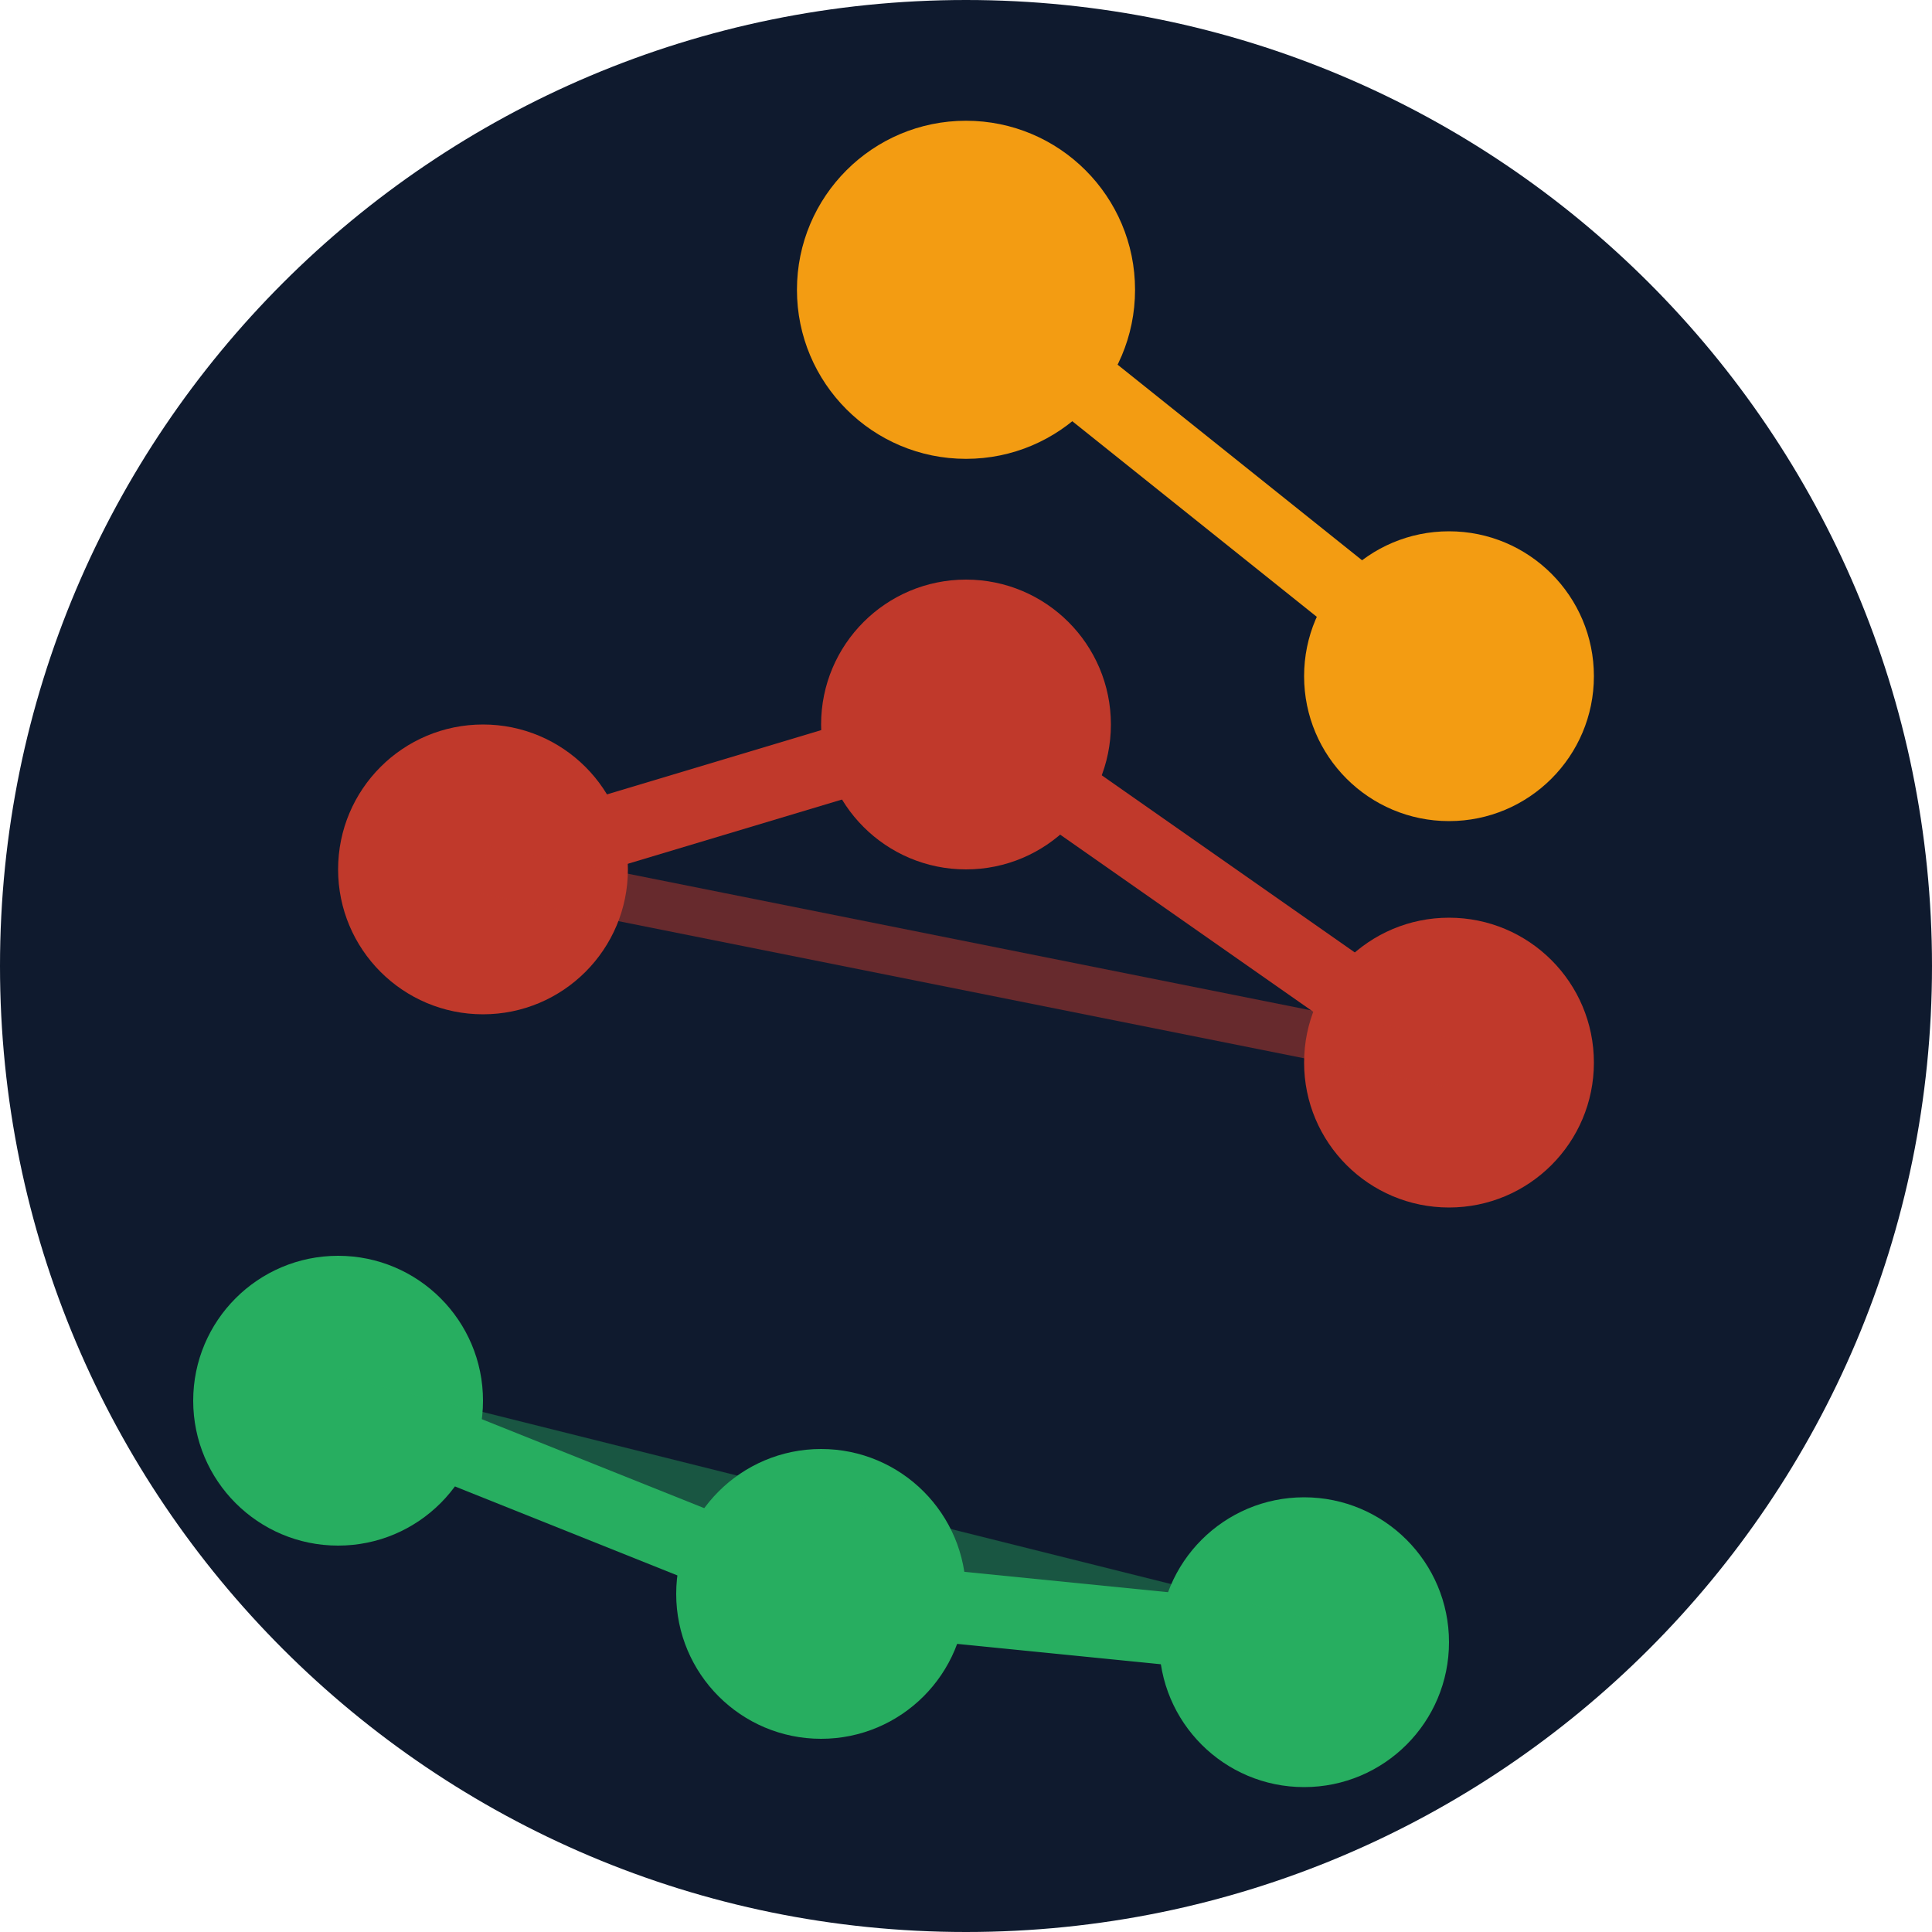
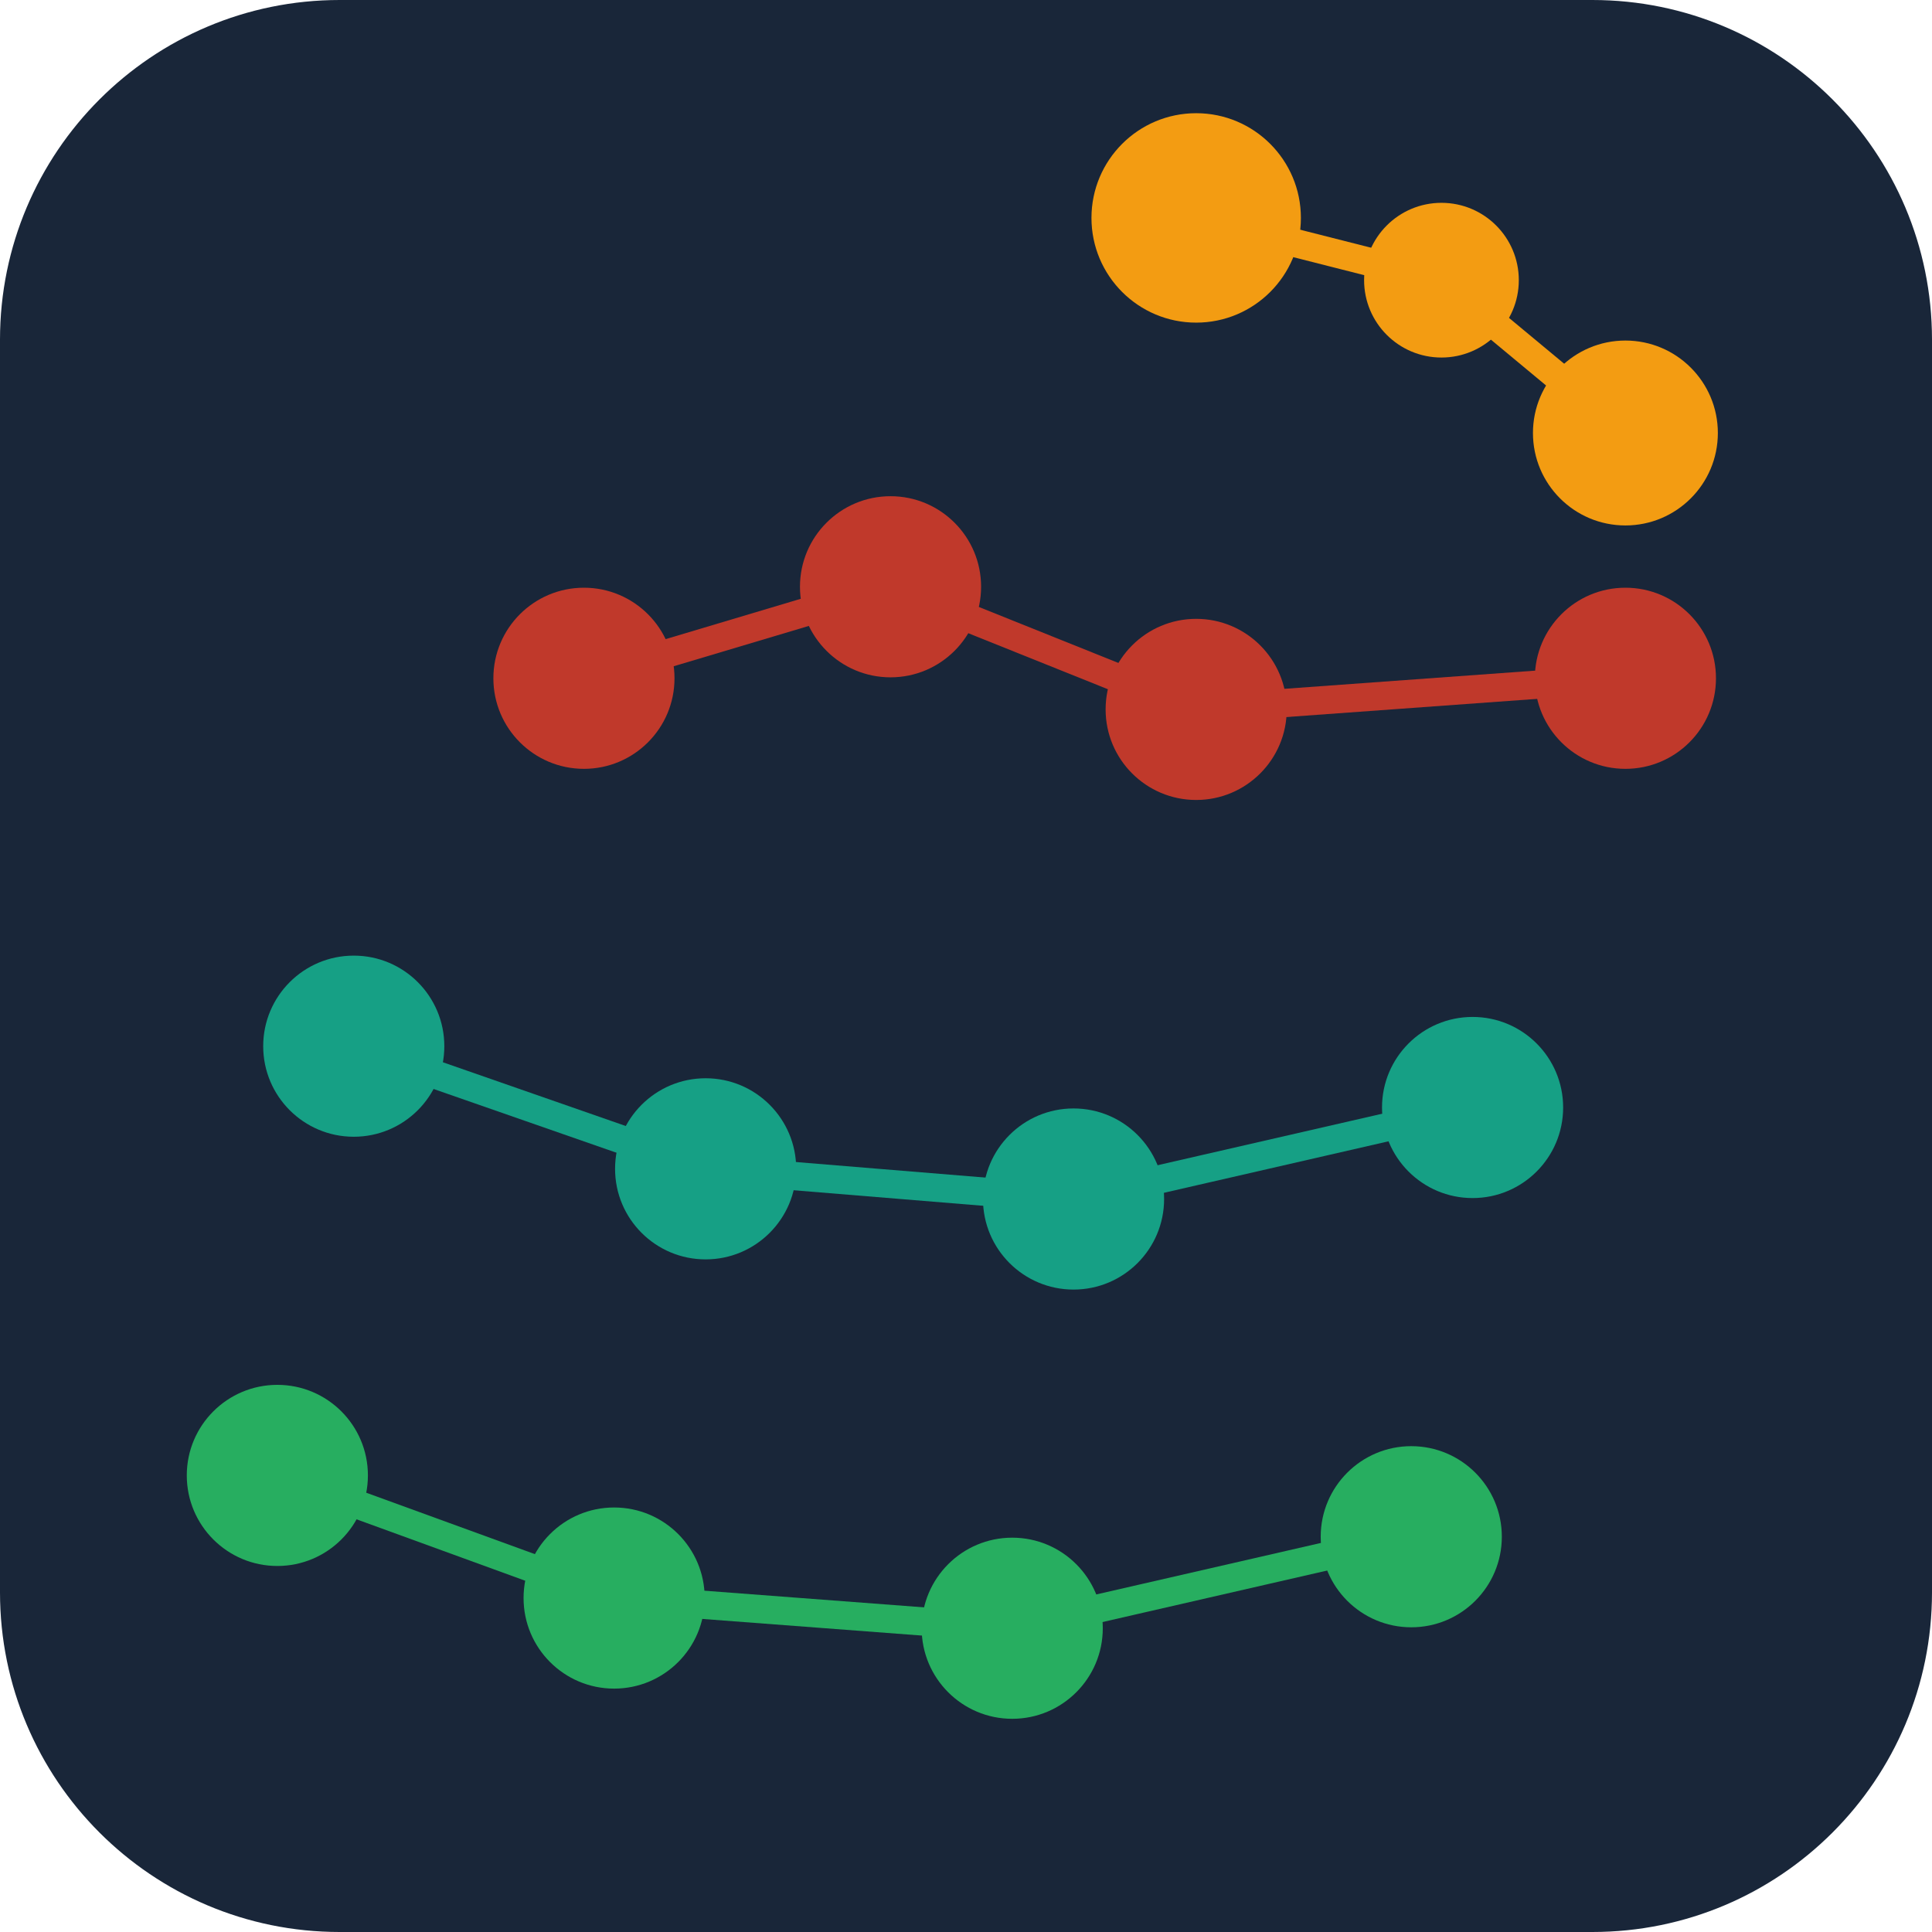
- <svg xmlns="http://www.w3.org/2000/svg" viewBox="0 0 40 40">
-   <circle cx="20" cy="20" r="20" fill="#0F1A2E" />
-   <circle cx="20" cy="6" r="3.5" fill="#F39C12" />
-   <circle cx="30" cy="14" r="3" fill="#F39C12" />
-   <line x1="20" y1="6" x2="30" y2="14" stroke="#F39C12" stroke-width="1.5" />
-   <circle cx="10" cy="18" r="3" fill="#C0392B" />
-   <circle cx="20" cy="15" r="3" fill="#C0392B" />
-   <circle cx="30" cy="22" r="3" fill="#C0392B" />
-   <line x1="10" y1="18" x2="20" y2="15" stroke="#C0392B" stroke-width="1.5" />
-   <line x1="20" y1="15" x2="30" y2="22" stroke="#C0392B" stroke-width="1.5" />
-   <line x1="10" y1="18" x2="30" y2="22" stroke="#C0392B" stroke-width="1" opacity=".5" />
-   <circle cx="7" cy="29" r="3" fill="#27AE60" />
-   <circle cx="17" cy="33" r="3" fill="#27AE60" />
-   <circle cx="27" cy="34" r="3" fill="#27AE60" />
-   <line x1="7" y1="29" x2="17" y2="33" stroke="#27AE60" stroke-width="1.5" />
-   <line x1="17" y1="33" x2="27" y2="34" stroke="#27AE60" stroke-width="1.5" />
-   <line x1="7" y1="29" x2="27" y2="34" stroke="#27AE60" stroke-width="1" opacity=".4" />
+ <svg xmlns="http://www.w3.org/2000/svg" viewBox="0 0 2048 2048">
+   <rect width="2048" height="2048" rx="360" fill="#192639" />
+   <g fill="#F39C12" stroke="#F39C12">
+     <path d="M1268 231 L1528 297 L1723 459" fill="none" stroke-width="30" stroke-linejoin="round" />
+     <circle cx="1268" cy="231" r="111" stroke="none" />
+     <circle cx="1528" cy="297" r="82" stroke="none" />
+     <circle cx="1723" cy="459" r="98" stroke="none" />
+   </g>
+   <g fill="#C0392B" stroke="#C0392B">
+     <path d="M619 719 L944 622 L1268 752 L1723 719" fill="none" stroke-width="30" stroke-linejoin="round" />
+     <circle cx="619" cy="719" r="96" stroke="none" />
+     <circle cx="944" cy="622" r="96" stroke="none" />
+     <circle cx="1268" cy="752" r="96" stroke="none" />
+     <circle cx="1723" cy="719" r="96" stroke="none" />
+   </g>
+   <g fill="#16A085" stroke="#16A085">
+     <path d="M375 1109 L748 1239 L1138 1271 L1561 1174" fill="none" stroke-width="30" stroke-linejoin="round" />
+     <circle cx="375" cy="1109" r="96" stroke="none" />
+     <circle cx="748" cy="1239" r="96" stroke="none" />
+     <circle cx="1138" cy="1271" r="96" stroke="none" />
+     <circle cx="1561" cy="1174" r="96" stroke="none" />
+   </g>
+   <g fill="#27AE60" stroke="#27AE60">
+     <path d="M294 1564 L651 1694 L1073 1726 L1496 1629" fill="none" stroke-width="30" stroke-linejoin="round" />
+     <circle cx="294" cy="1564" r="96" stroke="none" />
+     <circle cx="651" cy="1694" r="96" stroke="none" />
+     <circle cx="1073" cy="1726" r="96" stroke="none" />
+     <circle cx="1496" cy="1629" r="96" stroke="none" />
+   </g>
</svg>
